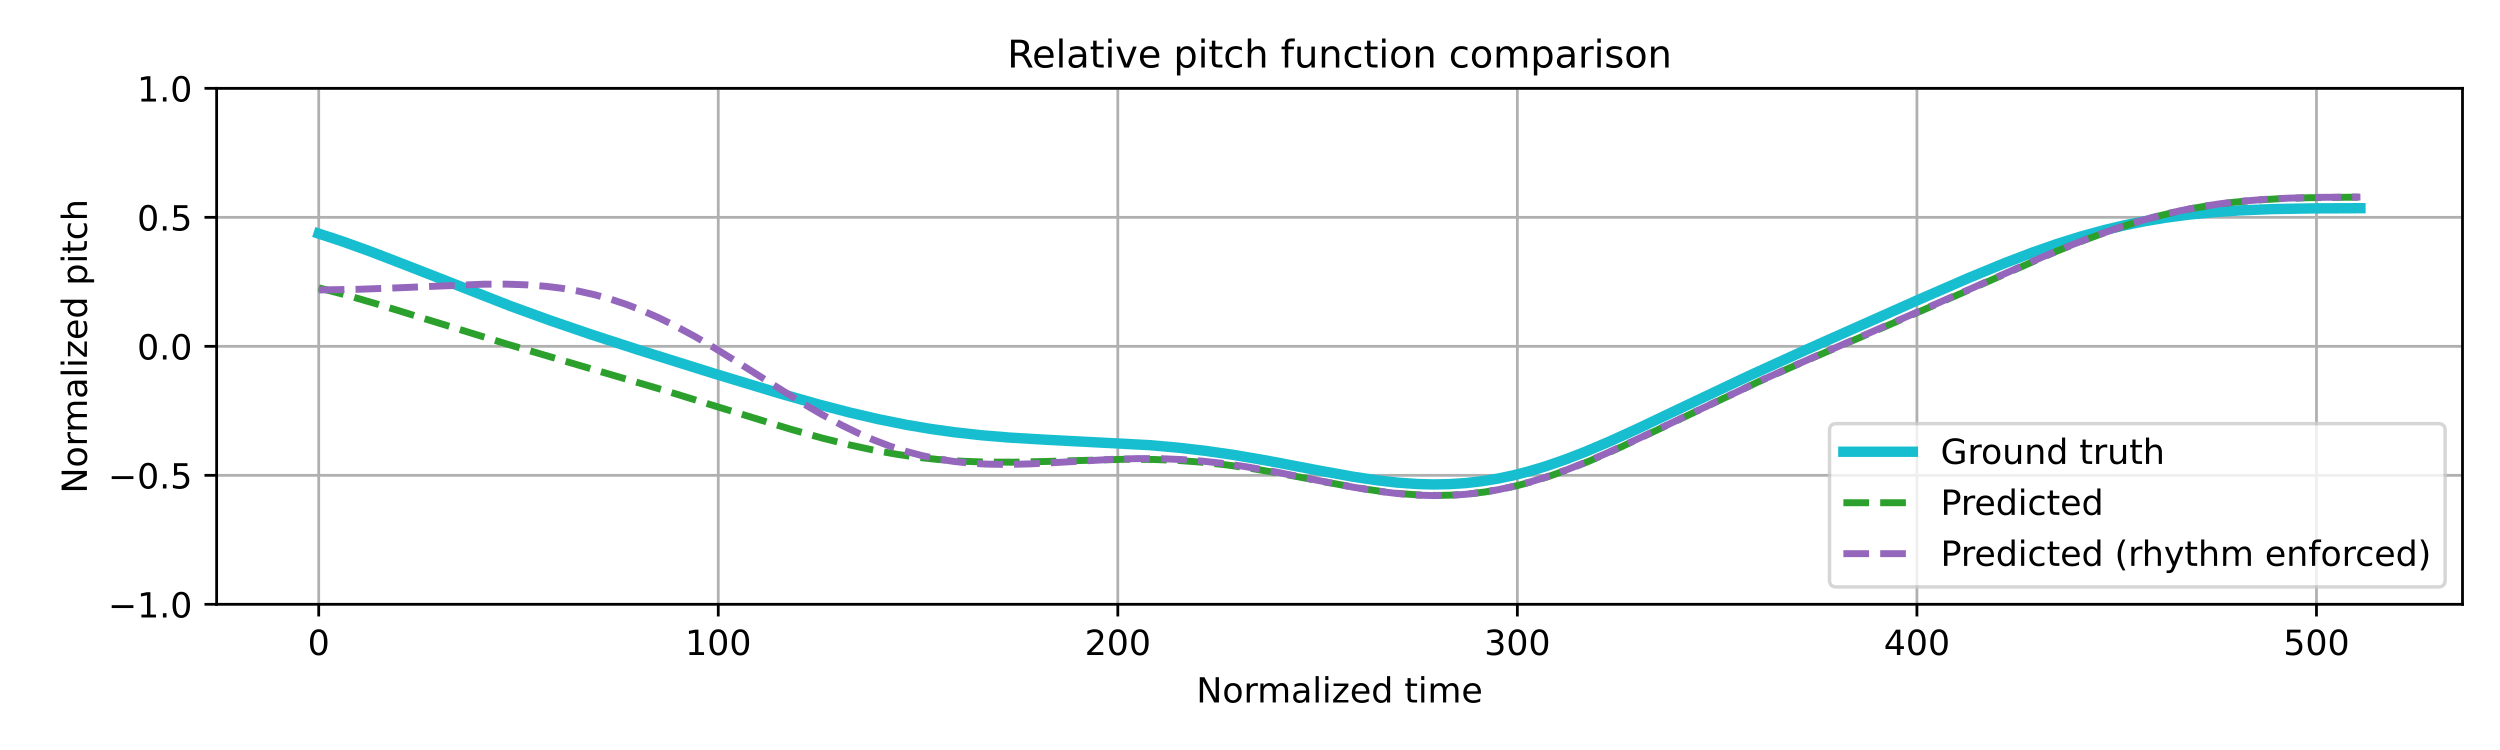
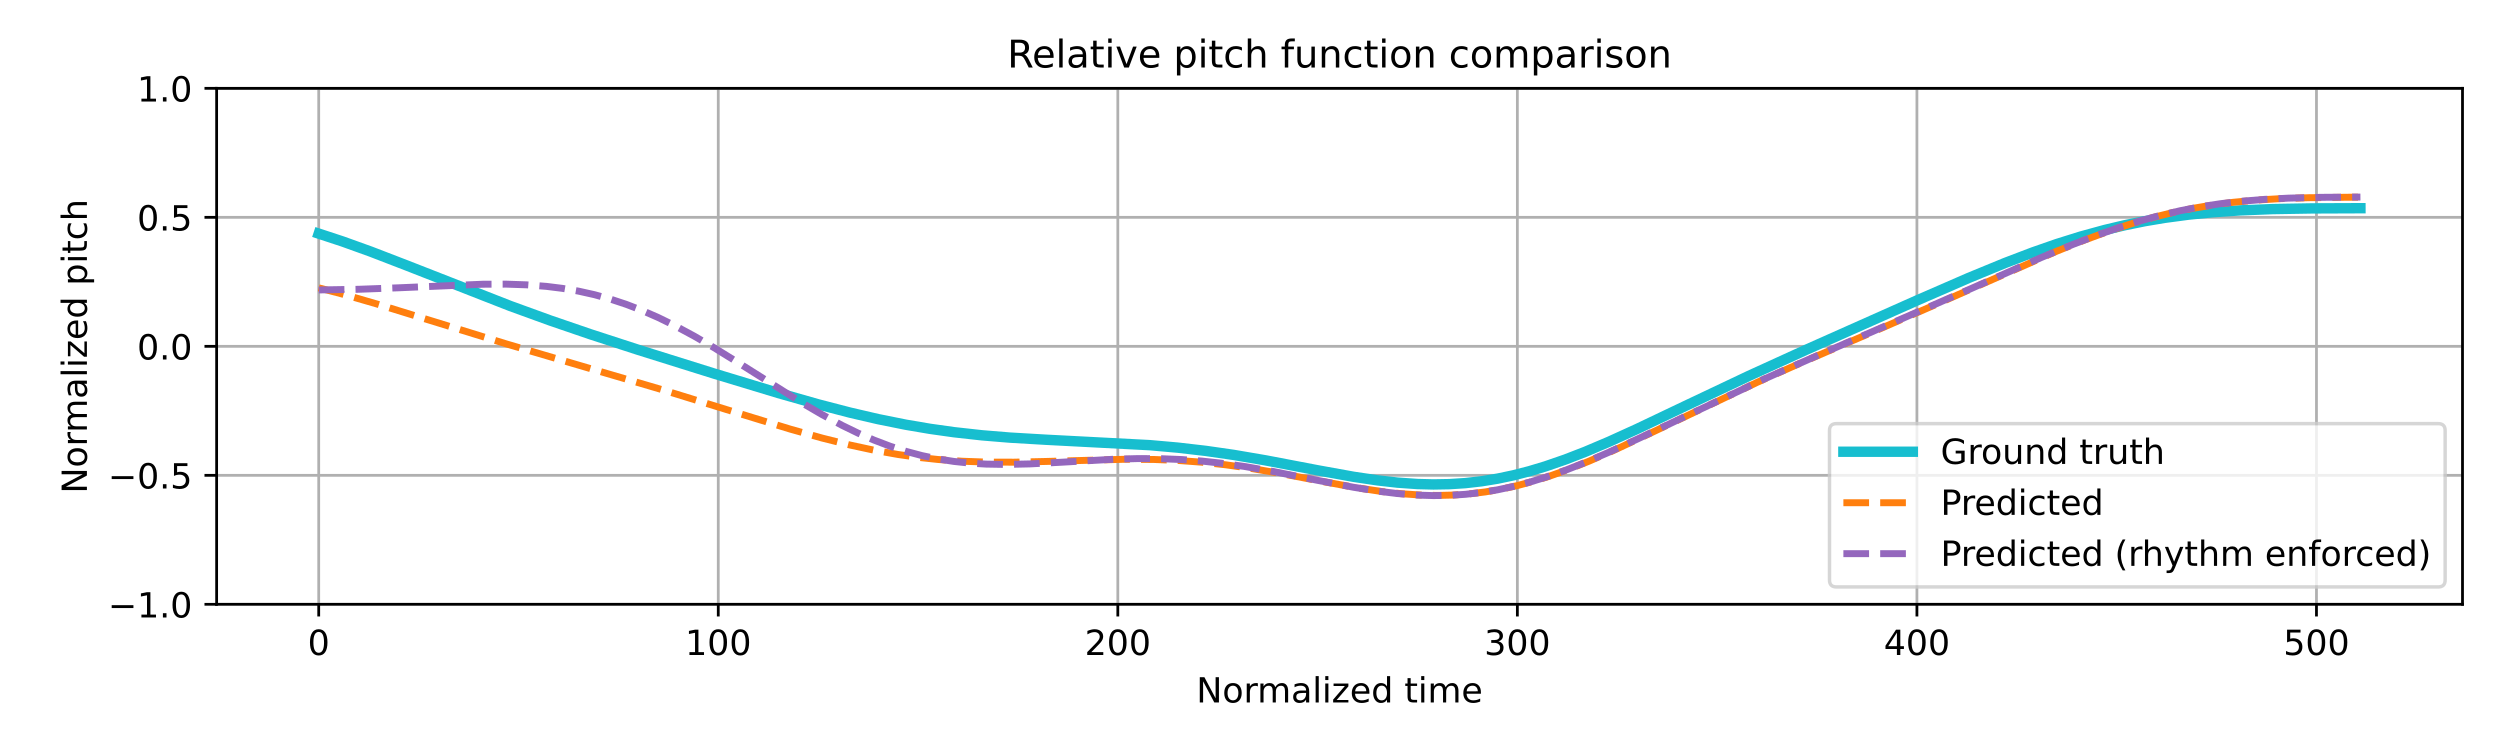
<svg xmlns="http://www.w3.org/2000/svg" xmlns:xlink="http://www.w3.org/1999/xlink" width="720pt" height="216pt" viewBox="0 0 720 216" version="1.1">
  <defs>
    <style type="text/css">*{stroke-linejoin: round; stroke-linecap: butt}</style>
  </defs>
  <g id="figure_1">
    <g id="patch_1">
      <path d="M 0 216  L 720 216  L 720 0  L 0 0  z " style="fill: #ffffff" />
    </g>
    <g id="axes_1">
      <g id="patch_2">
        <path d="M 62.39 174.04  L 709.2 174.04  L 709.2 25.44  L 62.39 25.44  z " style="fill: #ffffff" />
      </g>
      <g id="matplotlib.axis_1">
        <g id="xtick_1">
          <g id="line2d_1">
-             <path d="M 91.79 174.04  L 91.79 25.44  " clip-path="url(#p9e7747f40c)" style="fill: none; stroke: #b0b0b0; stroke-width: 0.8; stroke-linecap: square" />
+             <path d="M 91.79 174.04  L 91.79 25.44  " clip-path="url(#pc47e62e361)" style="fill: none; stroke: #b0b0b0; stroke-width: 0.8; stroke-linecap: square" />
          </g>
          <g id="line2d_2">
            <defs>
-               <path id="m61888897ad" d="M 0 0  L 0 3.5  " style="stroke: #000000; stroke-width: 0.8" />
-             </defs>
-             <g>
-               <use xlink:href="#m61888897ad" x="91.79" y="174.04" style="stroke: #000000; stroke-width: 0.8" />
+               <path id="ma8b5153a8e" d="M 0 0  L 0 3.5  " style="stroke: #000000; stroke-width: 0.8" />
+             </defs>
+             <g>
+               <use xlink:href="#ma8b5153a8e" x="91.79" y="174.04" style="stroke: #000000; stroke-width: 0.8" />
            </g>
          </g>
          <g id="text_1">
            <g transform="translate(88.60921 188.6384) scale(0.1 -0.1)">
              <defs>
                <path id="DejaVuSans-30" d="M 2034 4250  Q 1547 4250 1301 3770  Q 1056 3291 1056 2328  Q 1056 1369 1301 889  Q 1547 409 2034 409  Q 2525 409 2770 889  Q 3016 1369 3016 2328  Q 3016 3291 2770 3770  Q 2525 4250 2034 4250  z M 2034 4750  Q 2819 4750 3233 4129  Q 3647 3509 3647 2328  Q 3647 1150 3233 529  Q 2819 -91 2034 -91  Q 1250 -91 836 529  Q 422 1150 422 2328  Q 422 3509 836 4129  Q 1250 4750 2034 4750  z " transform="scale(0.015625)" />
              </defs>
              <use xlink:href="#DejaVuSans-30" />
            </g>
          </g>
        </g>
        <g id="xtick_2">
          <g id="line2d_3">
-             <path d="M 206.861 174.04  L 206.861 25.44  " clip-path="url(#p9e7747f40c)" style="fill: none; stroke: #b0b0b0; stroke-width: 0.8; stroke-linecap: square" />
+             <path d="M 206.861 174.04  L 206.861 25.44  " clip-path="url(#pc47e62e361)" style="fill: none; stroke: #b0b0b0; stroke-width: 0.8; stroke-linecap: square" />
          </g>
          <g id="line2d_4">
            <g>
-               <use xlink:href="#m61888897ad" x="206.861" y="174.04" style="stroke: #000000; stroke-width: 0.8" />
+               <use xlink:href="#ma8b5153a8e" x="206.861" y="174.04" style="stroke: #000000; stroke-width: 0.8" />
            </g>
          </g>
          <g id="text_2">
            <g transform="translate(197.317 188.6384) scale(0.1 -0.1)">
              <defs>
                <path id="DejaVuSans-31" d="M 794 531  L 1825 531  L 1825 4091  L 703 3866  L 703 4441  L 1819 4666  L 2450 4666  L 2450 531  L 3481 531  L 3481 0  L 794 0  L 794 531  z " transform="scale(0.015625)" />
              </defs>
              <use xlink:href="#DejaVuSans-31" />
              <use xlink:href="#DejaVuSans-30" transform="translate(63.62305 0)" />
              <use xlink:href="#DejaVuSans-30" transform="translate(127.2461 0)" />
            </g>
          </g>
        </g>
        <g id="xtick_3">
          <g id="line2d_5">
-             <path d="M 321.931 174.04  L 321.931 25.44  " clip-path="url(#p9e7747f40c)" style="fill: none; stroke: #b0b0b0; stroke-width: 0.8; stroke-linecap: square" />
+             <path d="M 321.931 174.04  L 321.931 25.44  " clip-path="url(#pc47e62e361)" style="fill: none; stroke: #b0b0b0; stroke-width: 0.8; stroke-linecap: square" />
          </g>
          <g id="line2d_6">
            <g>
-               <use xlink:href="#m61888897ad" x="321.931" y="174.04" style="stroke: #000000; stroke-width: 0.8" />
+               <use xlink:href="#ma8b5153a8e" x="321.931" y="174.04" style="stroke: #000000; stroke-width: 0.8" />
            </g>
          </g>
          <g id="text_3">
            <g transform="translate(312.3872 188.6384) scale(0.1 -0.1)">
              <defs>
                <path id="DejaVuSans-32" d="M 1228 531  L 3431 531  L 3431 0  L 469 0  L 469 531  Q 828 903 1448 1529  Q 2069 2156 2228 2338  Q 2531 2678 2651 2914  Q 2772 3150 2772 3378  Q 2772 3750 2511 3984  Q 2250 4219 1831 4219  Q 1534 4219 1204 4116  Q 875 4013 500 3803  L 500 4441  Q 881 4594 1212 4672  Q 1544 4750 1819 4750  Q 2544 4750 2975 4387  Q 3406 4025 3406 3419  Q 3406 3131 3298 2873  Q 3191 2616 2906 2266  Q 2828 2175 2409 1742  Q 1991 1309 1228 531  z " transform="scale(0.015625)" />
              </defs>
              <use xlink:href="#DejaVuSans-32" />
              <use xlink:href="#DejaVuSans-30" transform="translate(63.62305 0)" />
              <use xlink:href="#DejaVuSans-30" transform="translate(127.2461 0)" />
            </g>
          </g>
        </g>
        <g id="xtick_4">
          <g id="line2d_7">
-             <path d="M 437.001 174.04  L 437.001 25.44  " clip-path="url(#p9e7747f40c)" style="fill: none; stroke: #b0b0b0; stroke-width: 0.8; stroke-linecap: square" />
+             <path d="M 437.001 174.04  L 437.001 25.44  " clip-path="url(#pc47e62e361)" style="fill: none; stroke: #b0b0b0; stroke-width: 0.8; stroke-linecap: square" />
          </g>
          <g id="line2d_8">
            <g>
-               <use xlink:href="#m61888897ad" x="437.001" y="174.04" style="stroke: #000000; stroke-width: 0.8" />
+               <use xlink:href="#ma8b5153a8e" x="437.001" y="174.04" style="stroke: #000000; stroke-width: 0.8" />
            </g>
          </g>
          <g id="text_4">
            <g transform="translate(427.4575 188.6384) scale(0.1 -0.1)">
              <defs>
                <path id="DejaVuSans-33" d="M 2597 2516  Q 3050 2419 3304 2112  Q 3559 1806 3559 1356  Q 3559 666 3084 287  Q 2609 -91 1734 -91  Q 1441 -91 1130 -33  Q 819 25 488 141  L 488 750  Q 750 597 1062 519  Q 1375 441 1716 441  Q 2309 441 2620 675  Q 2931 909 2931 1356  Q 2931 1769 2642 2001  Q 2353 2234 1838 2234  L 1294 2234  L 1294 2753  L 1863 2753  Q 2328 2753 2575 2939  Q 2822 3125 2822 3475  Q 2822 3834 2567 4026  Q 2313 4219 1838 4219  Q 1578 4219 1281 4162  Q 984 4106 628 3988  L 628 4550  Q 988 4650 1302 4700  Q 1616 4750 1894 4750  Q 2613 4750 3031 4423  Q 3450 4097 3450 3541  Q 3450 3153 3228 2886  Q 3006 2619 2597 2516  z " transform="scale(0.015625)" />
              </defs>
              <use xlink:href="#DejaVuSans-33" />
              <use xlink:href="#DejaVuSans-30" transform="translate(63.62305 0)" />
              <use xlink:href="#DejaVuSans-30" transform="translate(127.2461 0)" />
            </g>
          </g>
        </g>
        <g id="xtick_5">
          <g id="line2d_9">
-             <path d="M 552.072 174.04  L 552.072 25.44  " clip-path="url(#p9e7747f40c)" style="fill: none; stroke: #b0b0b0; stroke-width: 0.8; stroke-linecap: square" />
+             <path d="M 552.072 174.04  L 552.072 25.44  " clip-path="url(#pc47e62e361)" style="fill: none; stroke: #b0b0b0; stroke-width: 0.8; stroke-linecap: square" />
          </g>
          <g id="line2d_10">
            <g>
-               <use xlink:href="#m61888897ad" x="552.072" y="174.04" style="stroke: #000000; stroke-width: 0.8" />
+               <use xlink:href="#ma8b5153a8e" x="552.072" y="174.04" style="stroke: #000000; stroke-width: 0.8" />
            </g>
          </g>
          <g id="text_5">
            <g transform="translate(542.5278 188.6384) scale(0.1 -0.1)">
              <defs>
                <path id="DejaVuSans-34" d="M 2419 4116  L 825 1625  L 2419 1625  L 2419 4116  z M 2253 4666  L 3047 4666  L 3047 1625  L 3713 1625  L 3713 1100  L 3047 1100  L 3047 0  L 2419 0  L 2419 1100  L 313 1100  L 313 1709  L 2253 4666  z " transform="scale(0.015625)" />
              </defs>
              <use xlink:href="#DejaVuSans-34" />
              <use xlink:href="#DejaVuSans-30" transform="translate(63.62305 0)" />
              <use xlink:href="#DejaVuSans-30" transform="translate(127.2461 0)" />
            </g>
          </g>
        </g>
        <g id="xtick_6">
          <g id="line2d_11">
-             <path d="M 667.142 174.04  L 667.142 25.44  " clip-path="url(#p9e7747f40c)" style="fill: none; stroke: #b0b0b0; stroke-width: 0.8; stroke-linecap: square" />
+             <path d="M 667.142 174.04  L 667.142 25.44  " clip-path="url(#pc47e62e361)" style="fill: none; stroke: #b0b0b0; stroke-width: 0.8; stroke-linecap: square" />
          </g>
          <g id="line2d_12">
            <g>
-               <use xlink:href="#m61888897ad" x="667.142" y="174.04" style="stroke: #000000; stroke-width: 0.8" />
+               <use xlink:href="#ma8b5153a8e" x="667.142" y="174.04" style="stroke: #000000; stroke-width: 0.8" />
            </g>
          </g>
          <g id="text_6">
            <g transform="translate(657.5981 188.6384) scale(0.1 -0.1)">
              <defs>
                <path id="DejaVuSans-35" d="M 691 4666  L 3169 4666  L 3169 4134  L 1269 4134  L 1269 2991  Q 1406 3038 1543 3061  Q 1681 3084 1819 3084  Q 2600 3084 3056 2656  Q 3513 2228 3513 1497  Q 3513 744 3044 326  Q 2575 -91 1722 -91  Q 1428 -91 1123 -41  Q 819 9 494 109  L 494 744  Q 775 591 1075 516  Q 1375 441 1709 441  Q 2250 441 2565 725  Q 2881 1009 2881 1497  Q 2881 1984 2565 2268  Q 2250 2553 1709 2553  Q 1456 2553 1204 2497  Q 953 2441 691 2322  L 691 4666  z " transform="scale(0.015625)" />
              </defs>
              <use xlink:href="#DejaVuSans-35" />
              <use xlink:href="#DejaVuSans-30" transform="translate(63.62305 0)" />
              <use xlink:href="#DejaVuSans-30" transform="translate(127.2461 0)" />
            </g>
          </g>
        </g>
        <g id="text_7">
          <g transform="translate(344.5544 202.3166) scale(0.1 -0.1)">
            <defs>
              <path id="DejaVuSans-4e" d="M 628 4666  L 1478 4666  L 3547 763  L 3547 4666  L 4159 4666  L 4159 0  L 3309 0  L 1241 3903  L 1241 0  L 628 0  L 628 4666  z " transform="scale(0.015625)" />
              <path id="DejaVuSans-6f" d="M 1959 3097  Q 1497 3097 1228 2736  Q 959 2375 959 1747  Q 959 1119 1226 758  Q 1494 397 1959 397  Q 2419 397 2687 759  Q 2956 1122 2956 1747  Q 2956 2369 2687 2733  Q 2419 3097 1959 3097  z M 1959 3584  Q 2709 3584 3137 3096  Q 3566 2609 3566 1747  Q 3566 888 3137 398  Q 2709 -91 1959 -91  Q 1206 -91 779 398  Q 353 888 353 1747  Q 353 2609 779 3096  Q 1206 3584 1959 3584  z " transform="scale(0.015625)" />
              <path id="DejaVuSans-72" d="M 2631 2963  Q 2534 3019 2420 3045  Q 2306 3072 2169 3072  Q 1681 3072 1420 2755  Q 1159 2438 1159 1844  L 1159 0  L 581 0  L 581 3500  L 1159 3500  L 1159 2956  Q 1341 3275 1631 3429  Q 1922 3584 2338 3584  Q 2397 3584 2469 3576  Q 2541 3569 2628 3553  L 2631 2963  z " transform="scale(0.015625)" />
              <path id="DejaVuSans-6d" d="M 3328 2828  Q 3544 3216 3844 3400  Q 4144 3584 4550 3584  Q 5097 3584 5394 3201  Q 5691 2819 5691 2113  L 5691 0  L 5113 0  L 5113 2094  Q 5113 2597 4934 2840  Q 4756 3084 4391 3084  Q 3944 3084 3684 2787  Q 3425 2491 3425 1978  L 3425 0  L 2847 0  L 2847 2094  Q 2847 2600 2669 2842  Q 2491 3084 2119 3084  Q 1678 3084 1418 2786  Q 1159 2488 1159 1978  L 1159 0  L 581 0  L 581 3500  L 1159 3500  L 1159 2956  Q 1356 3278 1631 3431  Q 1906 3584 2284 3584  Q 2666 3584 2933 3390  Q 3200 3197 3328 2828  z " transform="scale(0.015625)" />
              <path id="DejaVuSans-61" d="M 2194 1759  Q 1497 1759 1228 1600  Q 959 1441 959 1056  Q 959 750 1161 570  Q 1363 391 1709 391  Q 2188 391 2477 730  Q 2766 1069 2766 1631  L 2766 1759  L 2194 1759  z M 3341 1997  L 3341 0  L 2766 0  L 2766 531  Q 2569 213 2275 61  Q 1981 -91 1556 -91  Q 1019 -91 701 211  Q 384 513 384 1019  Q 384 1609 779 1909  Q 1175 2209 1959 2209  L 2766 2209  L 2766 2266  Q 2766 2663 2505 2880  Q 2244 3097 1772 3097  Q 1472 3097 1187 3025  Q 903 2953 641 2809  L 641 3341  Q 956 3463 1253 3523  Q 1550 3584 1831 3584  Q 2591 3584 2966 3190  Q 3341 2797 3341 1997  z " transform="scale(0.015625)" />
              <path id="DejaVuSans-6c" d="M 603 4863  L 1178 4863  L 1178 0  L 603 0  L 603 4863  z " transform="scale(0.015625)" />
              <path id="DejaVuSans-69" d="M 603 3500  L 1178 3500  L 1178 0  L 603 0  L 603 3500  z M 603 4863  L 1178 4863  L 1178 4134  L 603 4134  L 603 4863  z " transform="scale(0.015625)" />
              <path id="DejaVuSans-7a" d="M 353 3500  L 3084 3500  L 3084 2975  L 922 459  L 3084 459  L 3084 0  L 275 0  L 275 525  L 2438 3041  L 353 3041  L 353 3500  z " transform="scale(0.015625)" />
              <path id="DejaVuSans-65" d="M 3597 1894  L 3597 1613  L 953 1613  Q 991 1019 1311 708  Q 1631 397 2203 397  Q 2534 397 2845 478  Q 3156 559 3463 722  L 3463 178  Q 3153 47 2828 -22  Q 2503 -91 2169 -91  Q 1331 -91 842 396  Q 353 884 353 1716  Q 353 2575 817 3079  Q 1281 3584 2069 3584  Q 2775 3584 3186 3129  Q 3597 2675 3597 1894  z M 3022 2063  Q 3016 2534 2758 2815  Q 2500 3097 2075 3097  Q 1594 3097 1305 2825  Q 1016 2553 972 2059  L 3022 2063  z " transform="scale(0.015625)" />
              <path id="DejaVuSans-64" d="M 2906 2969  L 2906 4863  L 3481 4863  L 3481 0  L 2906 0  L 2906 525  Q 2725 213 2448 61  Q 2172 -91 1784 -91  Q 1150 -91 751 415  Q 353 922 353 1747  Q 353 2572 751 3078  Q 1150 3584 1784 3584  Q 2172 3584 2448 3432  Q 2725 3281 2906 2969  z M 947 1747  Q 947 1113 1208 752  Q 1469 391 1925 391  Q 2381 391 2643 752  Q 2906 1113 2906 1747  Q 2906 2381 2643 2742  Q 2381 3103 1925 3103  Q 1469 3103 1208 2742  Q 947 2381 947 1747  z " transform="scale(0.015625)" />
              <path id="DejaVuSans-20" transform="scale(0.015625)" />
              <path id="DejaVuSans-74" d="M 1172 4494  L 1172 3500  L 2356 3500  L 2356 3053  L 1172 3053  L 1172 1153  Q 1172 725 1289 603  Q 1406 481 1766 481  L 2356 481  L 2356 0  L 1766 0  Q 1100 0 847 248  Q 594 497 594 1153  L 594 3053  L 172 3053  L 172 3500  L 594 3500  L 594 4494  L 1172 4494  z " transform="scale(0.015625)" />
            </defs>
            <use xlink:href="#DejaVuSans-4e" />
            <use xlink:href="#DejaVuSans-6f" transform="translate(74.80469 0)" />
            <use xlink:href="#DejaVuSans-72" transform="translate(135.9863 0)" />
            <use xlink:href="#DejaVuSans-6d" transform="translate(175.3496 0)" />
            <use xlink:href="#DejaVuSans-61" transform="translate(272.7617 0)" />
            <use xlink:href="#DejaVuSans-6c" transform="translate(334.041 0)" />
            <use xlink:href="#DejaVuSans-69" transform="translate(361.8242 0)" />
            <use xlink:href="#DejaVuSans-7a" transform="translate(389.6074 0)" />
            <use xlink:href="#DejaVuSans-65" transform="translate(442.0977 0)" />
            <use xlink:href="#DejaVuSans-64" transform="translate(503.6211 0)" />
            <use xlink:href="#DejaVuSans-20" transform="translate(567.0977 0)" />
            <use xlink:href="#DejaVuSans-74" transform="translate(598.8848 0)" />
            <use xlink:href="#DejaVuSans-69" transform="translate(638.0938 0)" />
            <use xlink:href="#DejaVuSans-6d" transform="translate(665.877 0)" />
            <use xlink:href="#DejaVuSans-65" transform="translate(763.2891 0)" />
          </g>
        </g>
      </g>
      <g id="matplotlib.axis_2">
        <g id="ytick_1">
          <g id="line2d_13">
-             <path d="M 62.39 174.04  L 709.2 174.04  " clip-path="url(#p9e7747f40c)" style="fill: none; stroke: #b0b0b0; stroke-width: 0.8; stroke-linecap: square" />
+             <path d="M 62.39 174.04  L 709.2 174.04  " clip-path="url(#pc47e62e361)" style="fill: none; stroke: #b0b0b0; stroke-width: 0.8; stroke-linecap: square" />
          </g>
          <g id="line2d_14">
            <defs>
-               <path id="m2245f18ddd" d="M 0 0  L -3.5 0  " style="stroke: #000000; stroke-width: 0.8" />
-             </defs>
-             <g>
-               <use xlink:href="#m2245f18ddd" x="62.39" y="174.04" style="stroke: #000000; stroke-width: 0.8" />
+               <path id="m6ec42b7e17" d="M 0 0  L -3.5 0  " style="stroke: #000000; stroke-width: 0.8" />
+             </defs>
+             <g>
+               <use xlink:href="#m6ec42b7e17" x="62.39" y="174.04" style="stroke: #000000; stroke-width: 0.8" />
            </g>
          </g>
          <g id="text_8">
            <g transform="translate(31.10719 177.8392) scale(0.1 -0.1)">
              <defs>
                <path id="DejaVuSans-2212" d="M 678 2272  L 4684 2272  L 4684 1741  L 678 1741  L 678 2272  z " transform="scale(0.015625)" />
                <path id="DejaVuSans-2e" d="M 684 794  L 1344 794  L 1344 0  L 684 0  L 684 794  z " transform="scale(0.015625)" />
              </defs>
              <use xlink:href="#DejaVuSans-2212" />
              <use xlink:href="#DejaVuSans-31" transform="translate(83.78906 0)" />
              <use xlink:href="#DejaVuSans-2e" transform="translate(147.4121 0)" />
              <use xlink:href="#DejaVuSans-30" transform="translate(179.1992 0)" />
            </g>
          </g>
        </g>
        <g id="ytick_2">
          <g id="line2d_15">
-             <path d="M 62.39 136.89  L 709.2 136.89  " clip-path="url(#p9e7747f40c)" style="fill: none; stroke: #b0b0b0; stroke-width: 0.8; stroke-linecap: square" />
+             <path d="M 62.39 136.89  L 709.2 136.89  " clip-path="url(#pc47e62e361)" style="fill: none; stroke: #b0b0b0; stroke-width: 0.8; stroke-linecap: square" />
          </g>
          <g id="line2d_16">
            <g>
-               <use xlink:href="#m2245f18ddd" x="62.39" y="136.89" style="stroke: #000000; stroke-width: 0.8" />
+               <use xlink:href="#m6ec42b7e17" x="62.39" y="136.89" style="stroke: #000000; stroke-width: 0.8" />
            </g>
          </g>
          <g id="text_9">
            <g transform="translate(31.10719 140.6892) scale(0.1 -0.1)">
              <use xlink:href="#DejaVuSans-2212" />
              <use xlink:href="#DejaVuSans-30" transform="translate(83.78906 0)" />
              <use xlink:href="#DejaVuSans-2e" transform="translate(147.4121 0)" />
              <use xlink:href="#DejaVuSans-35" transform="translate(179.1992 0)" />
            </g>
          </g>
        </g>
        <g id="ytick_3">
          <g id="line2d_17">
-             <path d="M 62.39 99.74  L 709.2 99.74  " clip-path="url(#p9e7747f40c)" style="fill: none; stroke: #b0b0b0; stroke-width: 0.8; stroke-linecap: square" />
+             <path d="M 62.39 99.74  L 709.2 99.74  " clip-path="url(#pc47e62e361)" style="fill: none; stroke: #b0b0b0; stroke-width: 0.8; stroke-linecap: square" />
          </g>
          <g id="line2d_18">
            <g>
-               <use xlink:href="#m2245f18ddd" x="62.39" y="99.74" style="stroke: #000000; stroke-width: 0.8" />
+               <use xlink:href="#m6ec42b7e17" x="62.39" y="99.74" style="stroke: #000000; stroke-width: 0.8" />
            </g>
          </g>
          <g id="text_10">
            <g transform="translate(39.48687 103.5392) scale(0.1 -0.1)">
              <use xlink:href="#DejaVuSans-30" />
              <use xlink:href="#DejaVuSans-2e" transform="translate(63.62305 0)" />
              <use xlink:href="#DejaVuSans-30" transform="translate(95.41016 0)" />
            </g>
          </g>
        </g>
        <g id="ytick_4">
          <g id="line2d_19">
-             <path d="M 62.39 62.59  L 709.2 62.59  " clip-path="url(#p9e7747f40c)" style="fill: none; stroke: #b0b0b0; stroke-width: 0.8; stroke-linecap: square" />
+             <path d="M 62.39 62.59  L 709.2 62.59  " clip-path="url(#pc47e62e361)" style="fill: none; stroke: #b0b0b0; stroke-width: 0.8; stroke-linecap: square" />
          </g>
          <g id="line2d_20">
            <g>
-               <use xlink:href="#m2245f18ddd" x="62.39" y="62.59" style="stroke: #000000; stroke-width: 0.8" />
+               <use xlink:href="#m6ec42b7e17" x="62.39" y="62.59" style="stroke: #000000; stroke-width: 0.8" />
            </g>
          </g>
          <g id="text_11">
            <g transform="translate(39.48687 66.38922) scale(0.1 -0.1)">
              <use xlink:href="#DejaVuSans-30" />
              <use xlink:href="#DejaVuSans-2e" transform="translate(63.62305 0)" />
              <use xlink:href="#DejaVuSans-35" transform="translate(95.41016 0)" />
            </g>
          </g>
        </g>
        <g id="ytick_5">
          <g id="line2d_21">
-             <path d="M 62.39 25.44  L 709.2 25.44  " clip-path="url(#p9e7747f40c)" style="fill: none; stroke: #b0b0b0; stroke-width: 0.8; stroke-linecap: square" />
+             <path d="M 62.39 25.44  L 709.2 25.44  " clip-path="url(#pc47e62e361)" style="fill: none; stroke: #b0b0b0; stroke-width: 0.8; stroke-linecap: square" />
          </g>
          <g id="line2d_22">
            <g>
-               <use xlink:href="#m2245f18ddd" x="62.39" y="25.44" style="stroke: #000000; stroke-width: 0.8" />
+               <use xlink:href="#m6ec42b7e17" x="62.39" y="25.44" style="stroke: #000000; stroke-width: 0.8" />
            </g>
          </g>
          <g id="text_12">
            <g transform="translate(39.48687 29.23922) scale(0.1 -0.1)">
              <use xlink:href="#DejaVuSans-31" />
              <use xlink:href="#DejaVuSans-2e" transform="translate(63.62305 0)" />
              <use xlink:href="#DejaVuSans-30" transform="translate(95.41016 0)" />
            </g>
          </g>
        </g>
        <g id="text_13">
          <g transform="translate(25.0275 142.1259) rotate(-90) scale(0.1 -0.1)">
            <defs>
              <path id="DejaVuSans-70" d="M 1159 525  L 1159 -1331  L 581 -1331  L 581 3500  L 1159 3500  L 1159 2969  Q 1341 3281 1617 3432  Q 1894 3584 2278 3584  Q 2916 3584 3314 3078  Q 3713 2572 3713 1747  Q 3713 922 3314 415  Q 2916 -91 2278 -91  Q 1894 -91 1617 61  Q 1341 213 1159 525  z M 3116 1747  Q 3116 2381 2855 2742  Q 2594 3103 2138 3103  Q 1681 3103 1420 2742  Q 1159 2381 1159 1747  Q 1159 1113 1420 752  Q 1681 391 2138 391  Q 2594 391 2855 752  Q 3116 1113 3116 1747  z " transform="scale(0.015625)" />
              <path id="DejaVuSans-63" d="M 3122 3366  L 3122 2828  Q 2878 2963 2633 3030  Q 2388 3097 2138 3097  Q 1578 3097 1268 2742  Q 959 2388 959 1747  Q 959 1106 1268 751  Q 1578 397 2138 397  Q 2388 397 2633 464  Q 2878 531 3122 666  L 3122 134  Q 2881 22 2623 -34  Q 2366 -91 2075 -91  Q 1284 -91 818 406  Q 353 903 353 1747  Q 353 2603 823 3093  Q 1294 3584 2113 3584  Q 2378 3584 2631 3529  Q 2884 3475 3122 3366  z " transform="scale(0.015625)" />
              <path id="DejaVuSans-68" d="M 3513 2113  L 3513 0  L 2938 0  L 2938 2094  Q 2938 2591 2744 2837  Q 2550 3084 2163 3084  Q 1697 3084 1428 2787  Q 1159 2491 1159 1978  L 1159 0  L 581 0  L 581 4863  L 1159 4863  L 1159 2956  Q 1366 3272 1645 3428  Q 1925 3584 2291 3584  Q 2894 3584 3203 3211  Q 3513 2838 3513 2113  z " transform="scale(0.015625)" />
            </defs>
            <use xlink:href="#DejaVuSans-4e" />
            <use xlink:href="#DejaVuSans-6f" transform="translate(74.80469 0)" />
            <use xlink:href="#DejaVuSans-72" transform="translate(135.9863 0)" />
            <use xlink:href="#DejaVuSans-6d" transform="translate(175.3496 0)" />
            <use xlink:href="#DejaVuSans-61" transform="translate(272.7617 0)" />
            <use xlink:href="#DejaVuSans-6c" transform="translate(334.041 0)" />
            <use xlink:href="#DejaVuSans-69" transform="translate(361.8242 0)" />
            <use xlink:href="#DejaVuSans-7a" transform="translate(389.6074 0)" />
            <use xlink:href="#DejaVuSans-65" transform="translate(442.0977 0)" />
            <use xlink:href="#DejaVuSans-64" transform="translate(503.6211 0)" />
            <use xlink:href="#DejaVuSans-20" transform="translate(567.0977 0)" />
            <use xlink:href="#DejaVuSans-70" transform="translate(598.8848 0)" />
            <use xlink:href="#DejaVuSans-69" transform="translate(662.3613 0)" />
            <use xlink:href="#DejaVuSans-74" transform="translate(690.1445 0)" />
            <use xlink:href="#DejaVuSans-63" transform="translate(729.3535 0)" />
            <use xlink:href="#DejaVuSans-68" transform="translate(784.334 0)" />
          </g>
        </g>
      </g>
      <g id="line2d_23">
-         <path d="M 91.79 67.281  L 98.695 69.554  L 106.75 72.455  L 117.106 76.445  L 147.024 88.151  L 158.531 92.329  L 170.038 96.27  L 183.847 100.762  L 205.71 107.606  L 224.121 113.182  L 235.628 116.451  L 244.834 118.841  L 252.889 120.71  L 260.944 122.33  L 267.848 123.504  L 274.752 124.476  L 282.807 125.369  L 290.862 126.033  L 301.218 126.642  L 331.137 128.206  L 339.192 128.92  L 347.246 129.853  L 355.301 131.014  L 364.507 132.587  L 379.466 135.443  L 389.822 137.316  L 396.727 138.347  L 402.48 138.996  L 408.234 139.4  L 412.837 139.518  L 417.439 139.434  L 422.042 139.135  L 426.645 138.612  L 431.248 137.864  L 435.851 136.894  L 440.453 135.71  L 445.056 134.325  L 450.81 132.341  L 456.563 130.112  L 463.467 127.183  L 471.522 123.518  L 485.331 116.943  L 503.742 108.224  L 519.852 100.878  L 552.072 86.53  L 567.031 80.022  L 577.387 75.762  L 585.442 72.693  L 592.346 70.287  L 599.25 68.125  L 606.155 66.233  L 611.908 64.872  L 617.662 63.708  L 623.415 62.738  L 630.319 61.814  L 637.224 61.128  L 645.278 60.581  L 654.484 60.216  L 665.991 60.018  L 679.8 59.962  L 679.8 59.962  " clip-path="url(#p9e7747f40c)" style="fill: none; stroke: #17becf; stroke-width: 3; stroke-linecap: square" />
+         <path d="M 91.79 67.281  L 98.695 69.554  L 106.75 72.455  L 117.106 76.445  L 147.024 88.151  L 158.531 92.329  L 170.038 96.27  L 183.847 100.762  L 205.71 107.606  L 224.121 113.182  L 235.628 116.451  L 244.834 118.841  L 252.889 120.71  L 260.944 122.33  L 267.848 123.504  L 274.752 124.476  L 282.807 125.369  L 290.862 126.033  L 301.218 126.642  L 331.137 128.206  L 339.192 128.92  L 347.246 129.853  L 355.301 131.014  L 364.507 132.587  L 379.466 135.443  L 389.822 137.316  L 396.727 138.347  L 402.48 138.996  L 408.234 139.4  L 412.837 139.518  L 417.439 139.434  L 422.042 139.135  L 426.645 138.612  L 431.248 137.864  L 435.851 136.894  L 440.453 135.71  L 445.056 134.325  L 450.81 132.341  L 456.563 130.112  L 463.467 127.183  L 471.522 123.518  L 485.331 116.943  L 503.742 108.224  L 519.852 100.878  L 552.072 86.53  L 567.031 80.022  L 577.387 75.762  L 585.442 72.693  L 592.346 70.287  L 599.25 68.125  L 606.155 66.233  L 611.908 64.872  L 617.662 63.708  L 623.415 62.738  L 630.319 61.814  L 637.224 61.128  L 645.278 60.581  L 654.484 60.216  L 665.991 60.018  L 679.8 59.962  L 679.8 59.962  " clip-path="url(#pc47e62e361)" style="fill: none; stroke: #17becf; stroke-width: 3; stroke-linecap: square" />
      </g>
      <g id="line2d_24">
-         <path d="M 91.79 82.896  L 99.845 85.028  L 109.051 87.7  L 124.01 92.319  L 145.873 99.058  L 164.285 104.47  L 190.751 112.247  L 209.162 117.935  L 227.573 123.58  L 236.779 126.164  L 244.834 128.176  L 251.738 129.663  L 258.642 130.895  L 264.396 131.712  L 270.149 132.334  L 277.054 132.831  L 283.958 133.08  L 292.013 133.108  L 301.218 132.902  L 324.232 132.263  L 332.287 132.327  L 339.192 132.604  L 346.096 133.112  L 353 133.86  L 359.904 134.832  L 367.959 136.197  L 381.768 138.833  L 390.973 140.506  L 397.877 141.548  L 403.631 142.196  L 409.384 142.588  L 413.987 142.687  L 418.59 142.574  L 423.193 142.238  L 427.796 141.672  L 432.398 140.873  L 437.001 139.847  L 441.604 138.603  L 446.207 137.156  L 451.96 135.092  L 457.714 132.786  L 464.618 129.77  L 473.824 125.467  L 506.043 110.124  L 518.701 104.488  L 539.414 95.578  L 557.825 87.554  L 592.346 72.338  L 600.401 69.115  L 607.305 66.583  L 614.209 64.315  L 619.963 62.654  L 625.717 61.219  L 631.47 60.015  L 637.224 59.039  L 642.977 58.28  L 649.881 57.626  L 656.785 57.207  L 664.84 56.94  L 676.347 56.805  L 679.8 56.793  L 679.8 56.793  " clip-path="url(#p9e7747f40c)" style="fill: none; stroke-dasharray: 7.4,3.2; stroke-dashoffset: 0; stroke: #2ca02c; stroke-width: 2" />
+         <path d="M 91.79 82.896  L 99.845 85.028  L 109.051 87.7  L 124.01 92.319  L 145.873 99.058  L 164.285 104.47  L 190.751 112.247  L 209.162 117.935  L 227.573 123.58  L 236.779 126.164  L 244.834 128.176  L 251.738 129.663  L 258.642 130.895  L 264.396 131.712  L 270.149 132.334  L 277.054 132.831  L 283.958 133.08  L 292.013 133.108  L 301.218 132.902  L 324.232 132.263  L 332.287 132.327  L 339.192 132.604  L 346.096 133.112  L 353 133.86  L 359.904 134.832  L 367.959 136.197  L 381.768 138.833  L 390.973 140.506  L 397.877 141.548  L 403.631 142.196  L 409.384 142.588  L 413.987 142.687  L 418.59 142.574  L 423.193 142.238  L 427.796 141.672  L 432.398 140.873  L 437.001 139.847  L 441.604 138.603  L 446.207 137.156  L 451.96 135.092  L 457.714 132.786  L 464.618 129.77  L 473.824 125.467  L 506.043 110.124  L 518.701 104.488  L 539.414 95.578  L 557.825 87.554  L 592.346 72.338  L 600.401 69.115  L 607.305 66.583  L 614.209 64.315  L 619.963 62.654  L 625.717 61.219  L 631.47 60.015  L 637.224 59.039  L 642.977 58.28  L 649.881 57.626  L 656.785 57.207  L 664.84 56.94  L 676.347 56.805  L 679.8 56.793  L 679.8 56.793  " clip-path="url(#pc47e62e361)" style="fill: none; stroke-dasharray: 7.4,3.2; stroke-dashoffset: 0; stroke: #ff7f0e; stroke-width: 2" />
      </g>
      <g id="line2d_25">
-         <path d="M 91.79 83.505  L 103.297 83.313  L 114.805 82.886  L 138.969 81.859  L 145.873 81.836  L 151.627 82.031  L 157.381 82.477  L 161.983 83.051  L 166.586 83.841  L 171.189 84.866  L 175.792 86.138  L 180.395 87.664  L 184.997 89.443  L 189.6 91.465  L 194.203 93.716  L 199.957 96.815  L 205.71 100.175  L 213.765 105.179  L 231.025 116.058  L 236.779 119.417  L 242.533 122.509  L 247.135 124.749  L 251.738 126.754  L 256.341 128.506  L 260.944 129.995  L 265.547 131.218  L 270.149 132.181  L 274.752 132.896  L 279.355 133.38  L 283.958 133.659  L 289.711 133.761  L 296.616 133.605  L 305.821 133.114  L 320.78 132.261  L 327.685 132.073  L 334.589 132.113  L 340.342 132.35  L 346.096 132.783  L 351.849 133.41  L 358.753 134.398  L 366.808 135.813  L 379.466 138.34  L 389.822 140.335  L 396.727 141.444  L 402.48 142.145  L 408.234 142.59  L 412.837 142.73  L 417.439 142.658  L 422.042 142.363  L 426.645 141.837  L 431.248 141.078  L 435.851 140.09  L 440.453 138.884  L 445.056 137.473  L 450.81 135.45  L 456.563 133.18  L 463.467 130.2  L 472.673 125.932  L 508.345 109.04  L 521.003 103.452  L 567.031 83.399  L 587.743 74.226  L 596.949 70.412  L 603.853 67.767  L 610.757 65.362  L 616.511 63.575  L 622.264 62.004  L 628.018 60.662  L 633.771 59.551  L 639.525 58.664  L 645.278 57.987  L 652.183 57.417  L 659.087 57.064  L 668.293 56.832  L 679.8 56.748  L 679.8 56.748  " clip-path="url(#p9e7747f40c)" style="fill: none; stroke-dasharray: 7.4,3.2; stroke-dashoffset: 0; stroke: #9467bd; stroke-width: 2" />
+         <path d="M 91.79 83.505  L 103.297 83.313  L 114.805 82.886  L 138.969 81.859  L 145.873 81.836  L 151.627 82.031  L 157.381 82.477  L 161.983 83.051  L 166.586 83.841  L 171.189 84.866  L 175.792 86.138  L 180.395 87.664  L 184.997 89.443  L 189.6 91.465  L 194.203 93.716  L 199.957 96.815  L 205.71 100.175  L 213.765 105.179  L 231.025 116.058  L 236.779 119.417  L 242.533 122.509  L 247.135 124.749  L 251.738 126.754  L 256.341 128.506  L 260.944 129.995  L 265.547 131.218  L 270.149 132.181  L 274.752 132.896  L 279.355 133.38  L 283.958 133.659  L 289.711 133.761  L 296.616 133.605  L 305.821 133.114  L 320.78 132.261  L 327.685 132.073  L 334.589 132.113  L 340.342 132.35  L 346.096 132.783  L 351.849 133.41  L 358.753 134.398  L 366.808 135.813  L 379.466 138.34  L 389.822 140.335  L 396.727 141.444  L 402.48 142.145  L 408.234 142.59  L 412.837 142.73  L 417.439 142.658  L 422.042 142.363  L 426.645 141.837  L 431.248 141.078  L 435.851 140.09  L 440.453 138.884  L 445.056 137.473  L 450.81 135.45  L 456.563 133.18  L 463.467 130.2  L 472.673 125.932  L 508.345 109.04  L 521.003 103.452  L 567.031 83.399  L 587.743 74.226  L 596.949 70.412  L 603.853 67.767  L 610.757 65.362  L 616.511 63.575  L 622.264 62.004  L 628.018 60.662  L 633.771 59.551  L 639.525 58.664  L 645.278 57.987  L 652.183 57.417  L 659.087 57.064  L 668.293 56.832  L 679.8 56.748  L 679.8 56.748  " clip-path="url(#pc47e62e361)" style="fill: none; stroke-dasharray: 7.4,3.2; stroke-dashoffset: 0; stroke: #9467bd; stroke-width: 2" />
      </g>
      <g id="patch_3">
        <path d="M 62.39 174.04  L 62.39 25.44  " style="fill: none; stroke: #000000; stroke-width: 0.8; stroke-linejoin: miter; stroke-linecap: square" />
      </g>
      <g id="patch_4">
        <path d="M 709.2 174.04  L 709.2 25.44  " style="fill: none; stroke: #000000; stroke-width: 0.8; stroke-linejoin: miter; stroke-linecap: square" />
      </g>
      <g id="patch_5">
        <path d="M 62.39 174.04  L 709.2 174.04  " style="fill: none; stroke: #000000; stroke-width: 0.8; stroke-linejoin: miter; stroke-linecap: square" />
      </g>
      <g id="patch_6">
        <path d="M 62.39 25.44  L 709.2 25.44  " style="fill: none; stroke: #000000; stroke-width: 0.8; stroke-linejoin: miter; stroke-linecap: square" />
      </g>
      <g id="text_14">
        <g transform="translate(290.1045 19.44) scale(0.11 -0.11)">
          <defs>
            <path id="DejaVuSans-52" d="M 2841 2188  Q 3044 2119 3236 1894  Q 3428 1669 3622 1275  L 4263 0  L 3584 0  L 2988 1197  Q 2756 1666 2539 1819  Q 2322 1972 1947 1972  L 1259 1972  L 1259 0  L 628 0  L 628 4666  L 2053 4666  Q 2853 4666 3247 4331  Q 3641 3997 3641 3322  Q 3641 2881 3436 2590  Q 3231 2300 2841 2188  z M 1259 4147  L 1259 2491  L 2053 2491  Q 2509 2491 2742 2702  Q 2975 2913 2975 3322  Q 2975 3731 2742 3939  Q 2509 4147 2053 4147  L 1259 4147  z " transform="scale(0.015625)" />
            <path id="DejaVuSans-76" d="M 191 3500  L 800 3500  L 1894 563  L 2988 3500  L 3597 3500  L 2284 0  L 1503 0  L 191 3500  z " transform="scale(0.015625)" />
            <path id="DejaVuSans-66" d="M 2375 4863  L 2375 4384  L 1825 4384  Q 1516 4384 1395 4259  Q 1275 4134 1275 3809  L 1275 3500  L 2222 3500  L 2222 3053  L 1275 3053  L 1275 0  L 697 0  L 697 3053  L 147 3053  L 147 3500  L 697 3500  L 697 3744  Q 697 4328 969 4595  Q 1241 4863 1831 4863  L 2375 4863  z " transform="scale(0.015625)" />
            <path id="DejaVuSans-75" d="M 544 1381  L 544 3500  L 1119 3500  L 1119 1403  Q 1119 906 1312 657  Q 1506 409 1894 409  Q 2359 409 2629 706  Q 2900 1003 2900 1516  L 2900 3500  L 3475 3500  L 3475 0  L 2900 0  L 2900 538  Q 2691 219 2414 64  Q 2138 -91 1772 -91  Q 1169 -91 856 284  Q 544 659 544 1381  z M 1991 3584  L 1991 3584  z " transform="scale(0.015625)" />
            <path id="DejaVuSans-6e" d="M 3513 2113  L 3513 0  L 2938 0  L 2938 2094  Q 2938 2591 2744 2837  Q 2550 3084 2163 3084  Q 1697 3084 1428 2787  Q 1159 2491 1159 1978  L 1159 0  L 581 0  L 581 3500  L 1159 3500  L 1159 2956  Q 1366 3272 1645 3428  Q 1925 3584 2291 3584  Q 2894 3584 3203 3211  Q 3513 2838 3513 2113  z " transform="scale(0.015625)" />
            <path id="DejaVuSans-73" d="M 2834 3397  L 2834 2853  Q 2591 2978 2328 3040  Q 2066 3103 1784 3103  Q 1356 3103 1142 2972  Q 928 2841 928 2578  Q 928 2378 1081 2264  Q 1234 2150 1697 2047  L 1894 2003  Q 2506 1872 2764 1633  Q 3022 1394 3022 966  Q 3022 478 2636 193  Q 2250 -91 1575 -91  Q 1294 -91 989 -36  Q 684 19 347 128  L 347 722  Q 666 556 975 473  Q 1284 391 1588 391  Q 1994 391 2212 530  Q 2431 669 2431 922  Q 2431 1156 2273 1281  Q 2116 1406 1581 1522  L 1381 1569  Q 847 1681 609 1914  Q 372 2147 372 2553  Q 372 3047 722 3315  Q 1072 3584 1716 3584  Q 2034 3584 2315 3537  Q 2597 3491 2834 3397  z " transform="scale(0.015625)" />
          </defs>
          <use xlink:href="#DejaVuSans-52" />
          <use xlink:href="#DejaVuSans-65" transform="translate(64.98242 0)" />
          <use xlink:href="#DejaVuSans-6c" transform="translate(126.5059 0)" />
          <use xlink:href="#DejaVuSans-61" transform="translate(154.2891 0)" />
          <use xlink:href="#DejaVuSans-74" transform="translate(215.5684 0)" />
          <use xlink:href="#DejaVuSans-69" transform="translate(254.7773 0)" />
          <use xlink:href="#DejaVuSans-76" transform="translate(282.5605 0)" />
          <use xlink:href="#DejaVuSans-65" transform="translate(341.7402 0)" />
          <use xlink:href="#DejaVuSans-20" transform="translate(403.2637 0)" />
          <use xlink:href="#DejaVuSans-70" transform="translate(435.0508 0)" />
          <use xlink:href="#DejaVuSans-69" transform="translate(498.5273 0)" />
          <use xlink:href="#DejaVuSans-74" transform="translate(526.3105 0)" />
          <use xlink:href="#DejaVuSans-63" transform="translate(565.5195 0)" />
          <use xlink:href="#DejaVuSans-68" transform="translate(620.5 0)" />
          <use xlink:href="#DejaVuSans-20" transform="translate(683.8789 0)" />
          <use xlink:href="#DejaVuSans-66" transform="translate(715.666 0)" />
          <use xlink:href="#DejaVuSans-75" transform="translate(750.8711 0)" />
          <use xlink:href="#DejaVuSans-6e" transform="translate(814.25 0)" />
          <use xlink:href="#DejaVuSans-63" transform="translate(877.6289 0)" />
          <use xlink:href="#DejaVuSans-74" transform="translate(932.6094 0)" />
          <use xlink:href="#DejaVuSans-69" transform="translate(971.8184 0)" />
          <use xlink:href="#DejaVuSans-6f" transform="translate(999.6016 0)" />
          <use xlink:href="#DejaVuSans-6e" transform="translate(1060.783 0)" />
          <use xlink:href="#DejaVuSans-20" transform="translate(1124.162 0)" />
          <use xlink:href="#DejaVuSans-63" transform="translate(1155.949 0)" />
          <use xlink:href="#DejaVuSans-6f" transform="translate(1210.93 0)" />
          <use xlink:href="#DejaVuSans-6d" transform="translate(1272.111 0)" />
          <use xlink:href="#DejaVuSans-70" transform="translate(1369.523 0)" />
          <use xlink:href="#DejaVuSans-61" transform="translate(1433 0)" />
          <use xlink:href="#DejaVuSans-72" transform="translate(1494.279 0)" />
          <use xlink:href="#DejaVuSans-69" transform="translate(1535.393 0)" />
          <use xlink:href="#DejaVuSans-73" transform="translate(1563.176 0)" />
          <use xlink:href="#DejaVuSans-6f" transform="translate(1615.275 0)" />
          <use xlink:href="#DejaVuSans-6e" transform="translate(1676.457 0)" />
        </g>
      </g>
      <g id="legend_1">
        <g id="patch_7">
          <path d="M 528.894 169.04  L 702.2 169.04  Q 704.2 169.04 704.2 167.04  L 704.2 124.006  Q 704.2 122.006 702.2 122.006  L 528.894 122.006  Q 526.894 122.006 526.894 124.006  L 526.894 167.04  Q 526.894 169.04 528.894 169.04  z " style="fill: #ffffff; opacity: 0.8; stroke: #cccccc; stroke-linejoin: miter" />
        </g>
        <g id="line2d_26">
          <path d="M 530.894 130.104  L 540.894 130.104  L 550.894 130.104  " style="fill: none; stroke: #17becf; stroke-width: 3; stroke-linecap: square" />
        </g>
        <g id="text_15">
          <g transform="translate(558.8937 133.6041) scale(0.1 -0.1)">
            <defs>
              <path id="DejaVuSans-47" d="M 3809 666  L 3809 1919  L 2778 1919  L 2778 2438  L 4434 2438  L 4434 434  Q 4069 175 3628 42  Q 3188 -91 2688 -91  Q 1594 -91 976 548  Q 359 1188 359 2328  Q 359 3472 976 4111  Q 1594 4750 2688 4750  Q 3144 4750 3555 4637  Q 3966 4525 4313 4306  L 4313 3634  Q 3963 3931 3569 4081  Q 3175 4231 2741 4231  Q 1884 4231 1454 3753  Q 1025 3275 1025 2328  Q 1025 1384 1454 906  Q 1884 428 2741 428  Q 3075 428 3337 486  Q 3600 544 3809 666  z " transform="scale(0.015625)" />
            </defs>
            <use xlink:href="#DejaVuSans-47" />
            <use xlink:href="#DejaVuSans-72" transform="translate(77.49023 0)" />
            <use xlink:href="#DejaVuSans-6f" transform="translate(116.3535 0)" />
            <use xlink:href="#DejaVuSans-75" transform="translate(177.5352 0)" />
            <use xlink:href="#DejaVuSans-6e" transform="translate(240.9141 0)" />
            <use xlink:href="#DejaVuSans-64" transform="translate(304.293 0)" />
            <use xlink:href="#DejaVuSans-20" transform="translate(367.7695 0)" />
            <use xlink:href="#DejaVuSans-74" transform="translate(399.5566 0)" />
            <use xlink:href="#DejaVuSans-72" transform="translate(438.7656 0)" />
            <use xlink:href="#DejaVuSans-75" transform="translate(479.8789 0)" />
            <use xlink:href="#DejaVuSans-74" transform="translate(543.2578 0)" />
            <use xlink:href="#DejaVuSans-68" transform="translate(582.4668 0)" />
          </g>
        </g>
        <g id="line2d_27">
-           <path d="M 530.894 144.782  L 540.894 144.782  L 550.894 144.782  " style="fill: none; stroke-dasharray: 7.4,3.2; stroke-dashoffset: 0; stroke: #2ca02c; stroke-width: 2" />
+           <path d="M 530.894 144.782  L 540.894 144.782  L 550.894 144.782  " style="fill: none; stroke-dasharray: 7.4,3.2; stroke-dashoffset: 0; stroke: #ff7f0e; stroke-width: 2" />
        </g>
        <g id="text_16">
          <g transform="translate(558.8937 148.2822) scale(0.1 -0.1)">
            <defs>
              <path id="DejaVuSans-50" d="M 1259 4147  L 1259 2394  L 2053 2394  Q 2494 2394 2734 2622  Q 2975 2850 2975 3272  Q 2975 3691 2734 3919  Q 2494 4147 2053 4147  L 1259 4147  z M 628 4666  L 2053 4666  Q 2838 4666 3239 4311  Q 3641 3956 3641 3272  Q 3641 2581 3239 2228  Q 2838 1875 2053 1875  L 1259 1875  L 1259 0  L 628 0  L 628 4666  z " transform="scale(0.015625)" />
            </defs>
            <use xlink:href="#DejaVuSans-50" />
            <use xlink:href="#DejaVuSans-72" transform="translate(58.55273 0)" />
            <use xlink:href="#DejaVuSans-65" transform="translate(97.41602 0)" />
            <use xlink:href="#DejaVuSans-64" transform="translate(158.9395 0)" />
            <use xlink:href="#DejaVuSans-69" transform="translate(222.416 0)" />
            <use xlink:href="#DejaVuSans-63" transform="translate(250.1992 0)" />
            <use xlink:href="#DejaVuSans-74" transform="translate(305.1797 0)" />
            <use xlink:href="#DejaVuSans-65" transform="translate(344.3887 0)" />
            <use xlink:href="#DejaVuSans-64" transform="translate(405.9121 0)" />
          </g>
        </g>
        <g id="line2d_28">
          <path d="M 530.894 159.46  L 540.894 159.46  L 550.894 159.46  " style="fill: none; stroke-dasharray: 7.4,3.2; stroke-dashoffset: 0; stroke: #9467bd; stroke-width: 2" />
        </g>
        <g id="text_17">
          <g transform="translate(558.8937 162.9603) scale(0.1 -0.1)">
            <defs>
              <path id="DejaVuSans-28" d="M 1984 4856  Q 1566 4138 1362 3434  Q 1159 2731 1159 2009  Q 1159 1288 1364 580  Q 1569 -128 1984 -844  L 1484 -844  Q 1016 -109 783 600  Q 550 1309 550 2009  Q 550 2706 781 3412  Q 1013 4119 1484 4856  L 1984 4856  z " transform="scale(0.015625)" />
              <path id="DejaVuSans-79" d="M 2059 -325  Q 1816 -950 1584 -1140  Q 1353 -1331 966 -1331  L 506 -1331  L 506 -850  L 844 -850  Q 1081 -850 1212 -737  Q 1344 -625 1503 -206  L 1606 56  L 191 3500  L 800 3500  L 1894 763  L 2988 3500  L 3597 3500  L 2059 -325  z " transform="scale(0.015625)" />
              <path id="DejaVuSans-29" d="M 513 4856  L 1013 4856  Q 1481 4119 1714 3412  Q 1947 2706 1947 2009  Q 1947 1309 1714 600  Q 1481 -109 1013 -844  L 513 -844  Q 928 -128 1133 580  Q 1338 1288 1338 2009  Q 1338 2731 1133 3434  Q 928 4138 513 4856  z " transform="scale(0.015625)" />
            </defs>
            <use xlink:href="#DejaVuSans-50" />
            <use xlink:href="#DejaVuSans-72" transform="translate(58.55273 0)" />
            <use xlink:href="#DejaVuSans-65" transform="translate(97.41602 0)" />
            <use xlink:href="#DejaVuSans-64" transform="translate(158.9395 0)" />
            <use xlink:href="#DejaVuSans-69" transform="translate(222.416 0)" />
            <use xlink:href="#DejaVuSans-63" transform="translate(250.1992 0)" />
            <use xlink:href="#DejaVuSans-74" transform="translate(305.1797 0)" />
            <use xlink:href="#DejaVuSans-65" transform="translate(344.3887 0)" />
            <use xlink:href="#DejaVuSans-64" transform="translate(405.9121 0)" />
            <use xlink:href="#DejaVuSans-20" transform="translate(469.3887 0)" />
            <use xlink:href="#DejaVuSans-28" transform="translate(501.1758 0)" />
            <use xlink:href="#DejaVuSans-72" transform="translate(540.1895 0)" />
            <use xlink:href="#DejaVuSans-68" transform="translate(579.5527 0)" />
            <use xlink:href="#DejaVuSans-79" transform="translate(642.9316 0)" />
            <use xlink:href="#DejaVuSans-74" transform="translate(702.1113 0)" />
            <use xlink:href="#DejaVuSans-68" transform="translate(741.3203 0)" />
            <use xlink:href="#DejaVuSans-6d" transform="translate(804.6992 0)" />
            <use xlink:href="#DejaVuSans-20" transform="translate(902.1113 0)" />
            <use xlink:href="#DejaVuSans-65" transform="translate(933.8984 0)" />
            <use xlink:href="#DejaVuSans-6e" transform="translate(995.4219 0)" />
            <use xlink:href="#DejaVuSans-66" transform="translate(1058.801 0)" />
            <use xlink:href="#DejaVuSans-6f" transform="translate(1094.006 0)" />
            <use xlink:href="#DejaVuSans-72" transform="translate(1155.188 0)" />
            <use xlink:href="#DejaVuSans-63" transform="translate(1194.051 0)" />
            <use xlink:href="#DejaVuSans-65" transform="translate(1249.031 0)" />
            <use xlink:href="#DejaVuSans-64" transform="translate(1310.555 0)" />
            <use xlink:href="#DejaVuSans-29" transform="translate(1374.031 0)" />
          </g>
        </g>
      </g>
    </g>
  </g>
  <defs>
-     <clipPath id="p9e7747f40c">
+     <clipPath id="pc47e62e361">
      <rect x="62.39" y="25.44" width="646.81" height="148.6" />
    </clipPath>
  </defs>
</svg>
